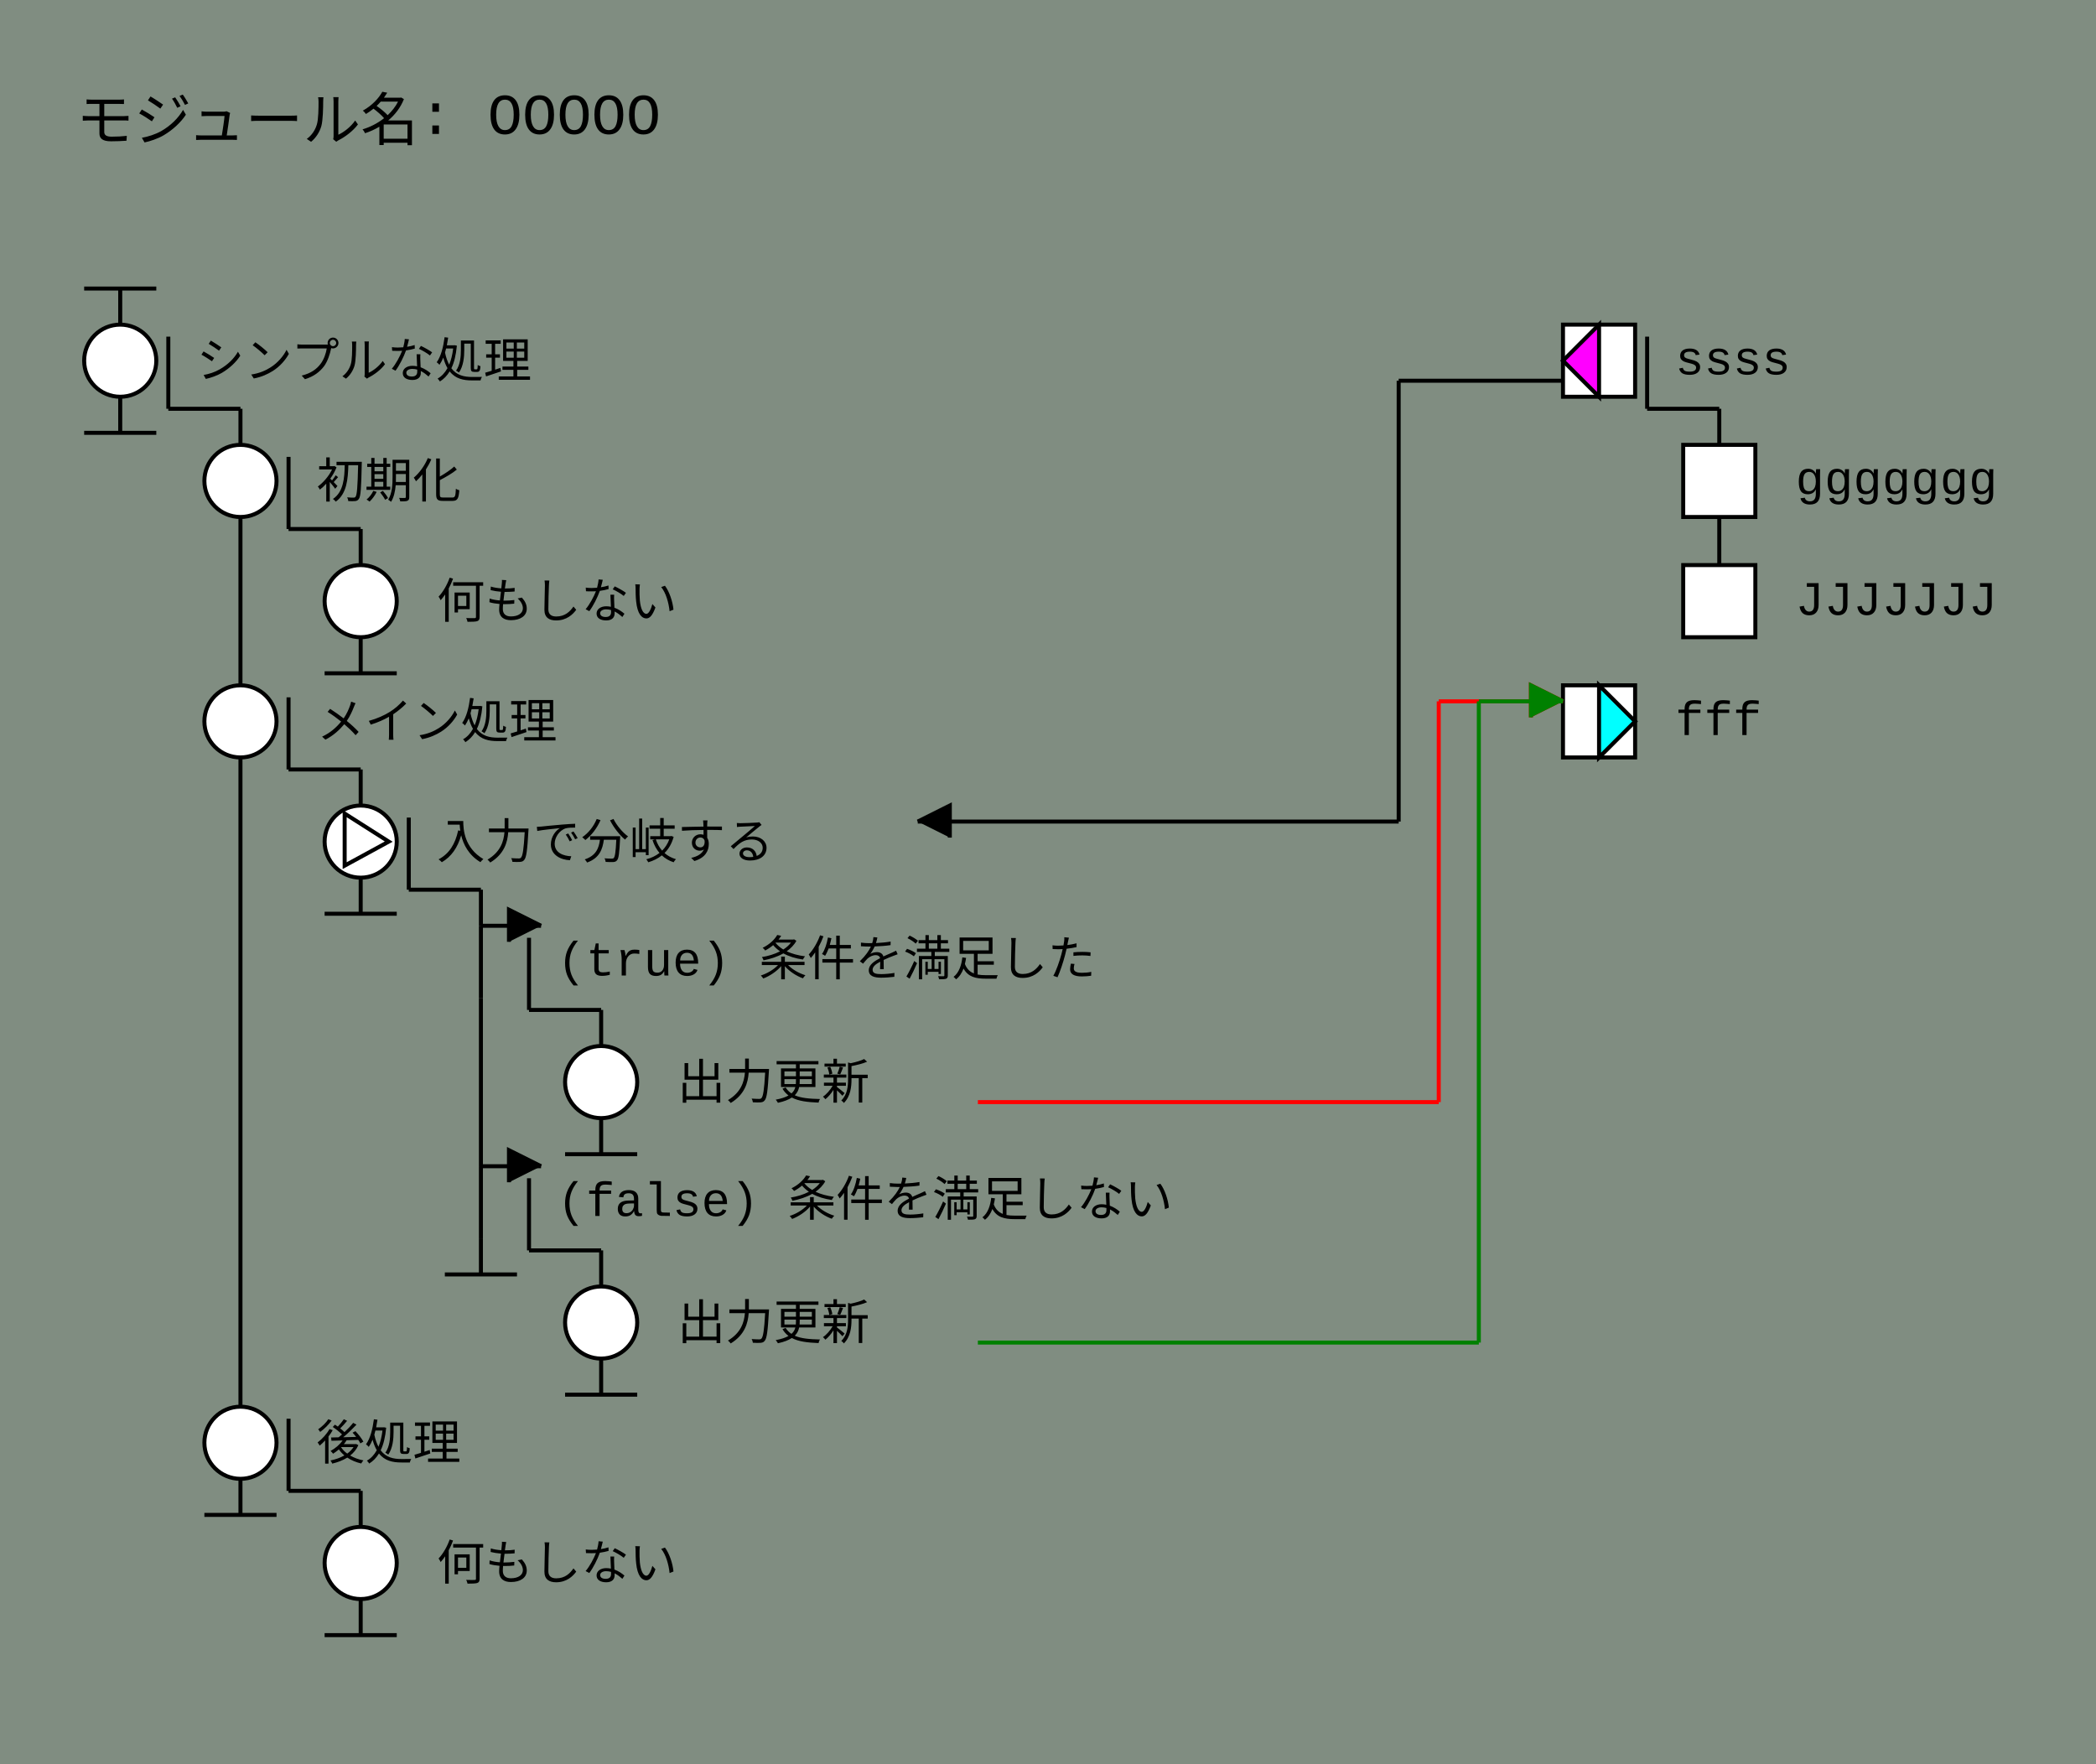
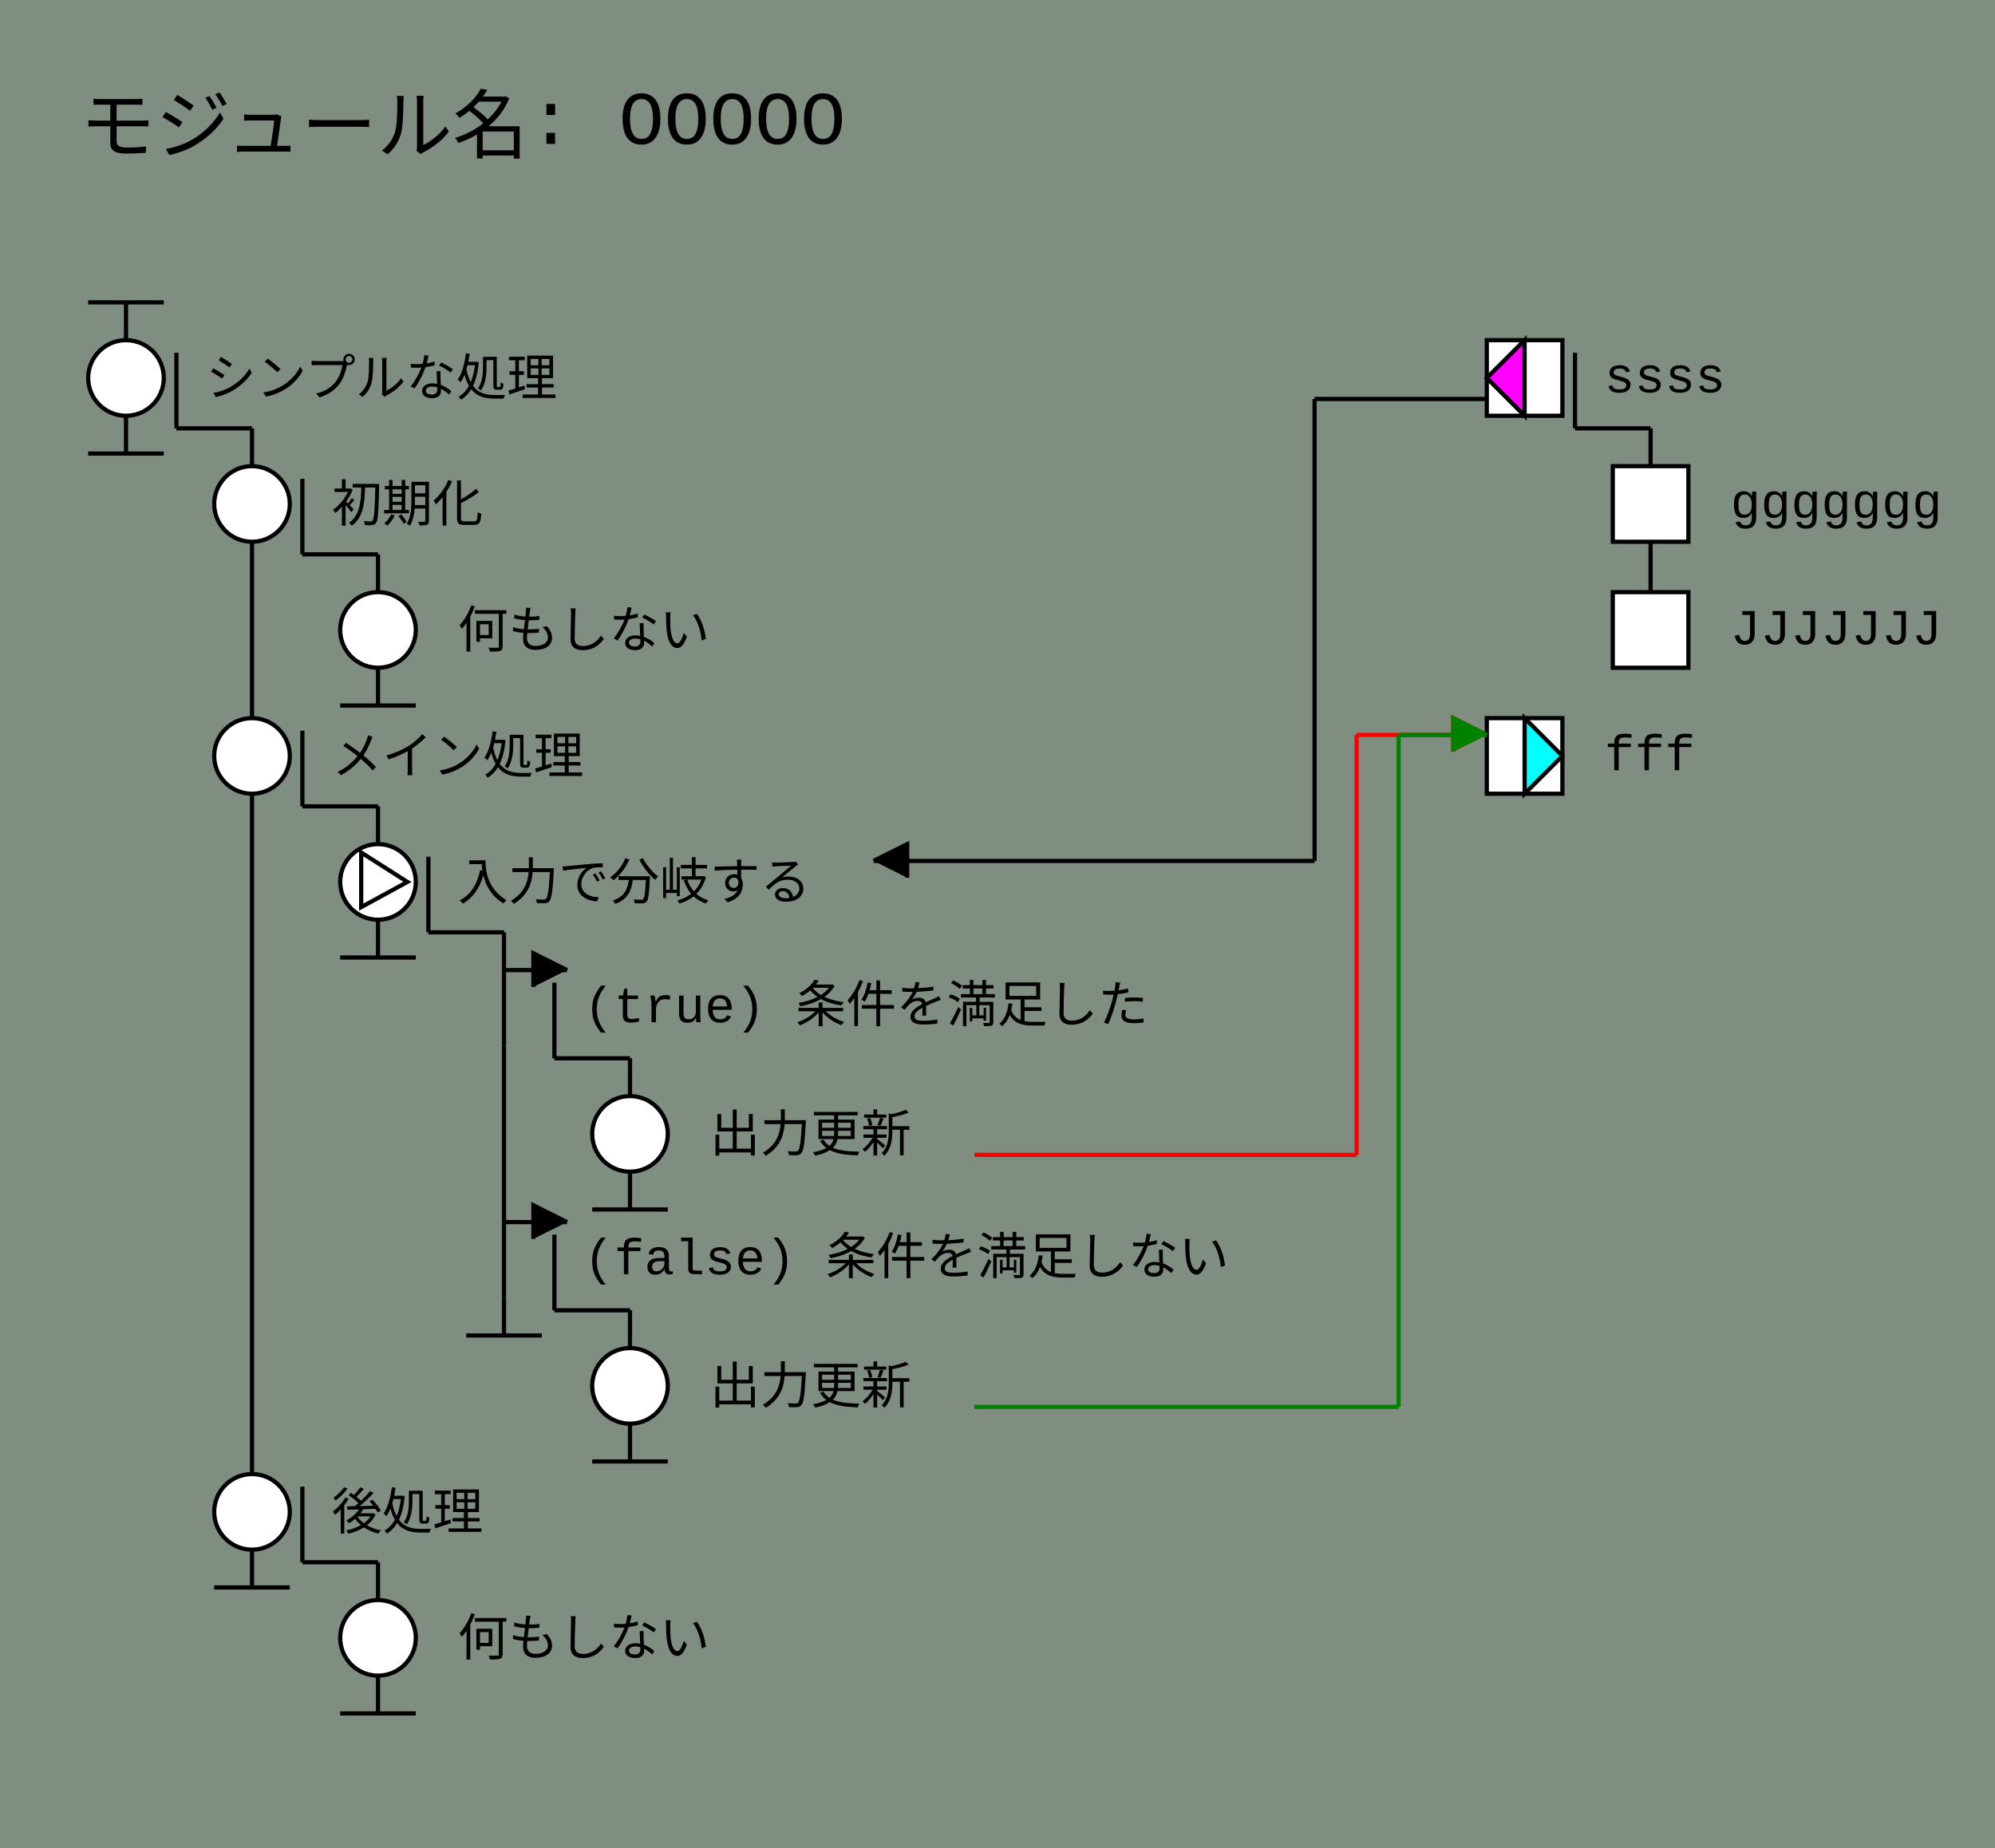
- <svg xmlns="http://www.w3.org/2000/svg" width="523" height="440" style="background-color: #808d81">
-   <rect x="0" y="0" width="523" height="440" fill="#808d81" stroke="#808d81" />
-   <text x="19" y="30" text-anchor="start" dominant-baseline="middle" font-family="Consolas, Meiryo UI, Courier New, monospace" font-size="120%" rotate="0">モジュール名: OOOOO</text>
+ <svg xmlns="http://www.w3.org/2000/svg" width="475" height="440" style="background-color: #808d81">
+   <rect x="0" y="0" width="475" height="440" fill="#808d81" stroke="#808d81" />
+   <text x="19" y="30" text-anchor="start" dominant-baseline="middle" font-family="Consolas, Courier New, monospace" font-size="18px" rotate="0">モジュール名: OOOOO</text>
  <circle cx="30" cy="90" r="9" fill="white" stroke="black" />
-   <text x="49" y="90" text-anchor="start" dominant-baseline="middle" font-family="Consolas, Meiryo UI, Courier New, monospace" font-size="100%" rotate="0">シンプルな処理</text>
+   <text x="49" y="90" text-anchor="start" dominant-baseline="middle" font-family="Consolas, Courier New, monospace" font-size="12px" rotate="0">シンプルな処理</text>
  <line x1="30" y1="72" x2="30" y2="81" stroke="black" />
  <line x1="21" y1="72" x2="39" y2="72" stroke="black" />
  <line x1="30" y1="99" x2="30" y2="108" stroke="black" />
  <line x1="21" y1="108" x2="39" y2="108" stroke="black" />
  <circle cx="60" cy="120" r="9" fill="white" stroke="black" />
-   <text x="79" y="120" text-anchor="start" dominant-baseline="middle" font-family="Consolas, Meiryo UI, Courier New, monospace" font-size="100%" rotate="0">初期化</text>
+   <text x="79" y="120" text-anchor="start" dominant-baseline="middle" font-family="Consolas, Courier New, monospace" font-size="12px" rotate="0">初期化</text>
  <line x1="60" y1="102" x2="60" y2="111" stroke="black" />
  <line x1="42" y1="102" x2="60" y2="102" stroke="black" />
  <line x1="42" y1="84" x2="42" y2="102" stroke="black" />
  <circle cx="90" cy="150" r="9" fill="white" stroke="black" />
-   <text x="109" y="150" text-anchor="start" dominant-baseline="middle" font-family="Consolas, Meiryo UI, Courier New, monospace" font-size="100%" rotate="0">何もしない</text>
+   <text x="109" y="150" text-anchor="start" dominant-baseline="middle" font-family="Consolas, Courier New, monospace" font-size="12px" rotate="0">何もしない</text>
  <line x1="90" y1="159" x2="90" y2="168" stroke="black" />
  <line x1="81" y1="168" x2="99" y2="168" stroke="black" />
  <line x1="90" y1="132" x2="90" y2="141" stroke="black" />
  <line x1="72" y1="132" x2="90" y2="132" stroke="black" />
  <line x1="72" y1="114" x2="72" y2="132" stroke="black" />
  <circle cx="60" cy="180" r="9" fill="white" stroke="black" />
-   <text x="79" y="180" text-anchor="start" dominant-baseline="middle" font-family="Consolas, Meiryo UI, Courier New, monospace" font-size="100%" rotate="0">メイン処理</text>
+   <text x="79" y="180" text-anchor="start" dominant-baseline="middle" font-family="Consolas, Courier New, monospace" font-size="12px" rotate="0">メイン処理</text>
  <line x1="60" y1="129" x2="60" y2="171" stroke="black" />
  <circle cx="90" cy="210" r="9" fill="white" stroke="black" />
  <polygon points="97 210 86 216 86 203" fill="white" stroke="black" />
-   <text x="109" y="210" text-anchor="start" dominant-baseline="middle" font-family="Consolas, Meiryo UI, Courier New, monospace" font-size="100%" rotate="0">入力で分岐する</text>
+   <text x="109" y="210" text-anchor="start" dominant-baseline="middle" font-family="Consolas, Courier New, monospace" font-size="12px" rotate="0">入力で分岐する</text>
  <line x1="90" y1="219" x2="90" y2="228" stroke="black" />
  <line x1="81" y1="228" x2="99" y2="228" stroke="black" />
  <line x1="90" y1="192" x2="90" y2="201" stroke="black" />
  <line x1="72" y1="192" x2="90" y2="192" stroke="black" />
  <line x1="72" y1="174" x2="72" y2="192" stroke="black" />
  <line x1="120" y1="231" x2="120" y2="249" stroke="black" />
  <line x1="120" y1="231" x2="135" y2="231" stroke="black" />
  <path d="M 135 231 L 127 227 L 127 235" stroke="black" fill="black" />
-   <text x="139" y="240" text-anchor="start" dominant-baseline="middle" font-family="Consolas, Meiryo UI, Courier New, monospace" font-size="100%" rotate="0">(true) 条件を満足した</text>
+   <text x="139" y="240" text-anchor="start" dominant-baseline="middle" font-family="Consolas, Courier New, monospace" font-size="12px" rotate="0">(true) 条件を満足した</text>
  <line x1="120" y1="222" x2="120" y2="231" stroke="black" />
  <line x1="102" y1="222" x2="120" y2="222" stroke="black" />
  <line x1="102" y1="204" x2="102" y2="222" stroke="black" />
  <circle cx="150" cy="270" r="9" fill="white" stroke="black" />
-   <text x="169" y="270" text-anchor="start" dominant-baseline="middle" font-family="Consolas, Meiryo UI, Courier New, monospace" font-size="100%" rotate="0">出力更新</text>
+   <text x="169" y="270" text-anchor="start" dominant-baseline="middle" font-family="Consolas, Courier New, monospace" font-size="12px" rotate="0">出力更新</text>
  <line x1="150" y1="279" x2="150" y2="288" stroke="black" />
  <line x1="141" y1="288" x2="159" y2="288" stroke="black" />
  <line x1="150" y1="252" x2="150" y2="261" stroke="black" />
  <line x1="132" y1="252" x2="150" y2="252" stroke="black" />
  <line x1="132" y1="234" x2="132" y2="252" stroke="black" />
  <line x1="120" y1="291" x2="120" y2="309" stroke="black" />
  <line x1="120" y1="291" x2="135" y2="291" stroke="black" />
  <path d="M 135 291 L 127 287 L 127 295" stroke="black" fill="black" />
-   <text x="139" y="300" text-anchor="start" dominant-baseline="middle" font-family="Consolas, Meiryo UI, Courier New, monospace" font-size="100%" rotate="0">(false) 条件を満足しない</text>
+   <text x="139" y="300" text-anchor="start" dominant-baseline="middle" font-family="Consolas, Courier New, monospace" font-size="12px" rotate="0">(false) 条件を満足しない</text>
  <line x1="120" y1="249" x2="120" y2="291" stroke="black" />
  <line x1="120" y1="309" x2="120" y2="318" stroke="black" />
  <line x1="111" y1="318" x2="129" y2="318" stroke="black" />
  <circle cx="150" cy="330" r="9" fill="white" stroke="black" />
-   <text x="169" y="330" text-anchor="start" dominant-baseline="middle" font-family="Consolas, Meiryo UI, Courier New, monospace" font-size="100%" rotate="0">出力更新</text>
+   <text x="169" y="330" text-anchor="start" dominant-baseline="middle" font-family="Consolas, Courier New, monospace" font-size="12px" rotate="0">出力更新</text>
  <line x1="150" y1="339" x2="150" y2="348" stroke="black" />
  <line x1="141" y1="348" x2="159" y2="348" stroke="black" />
  <line x1="150" y1="312" x2="150" y2="321" stroke="black" />
  <line x1="132" y1="312" x2="150" y2="312" stroke="black" />
  <line x1="132" y1="294" x2="132" y2="312" stroke="black" />
  <circle cx="60" cy="360" r="9" fill="white" stroke="black" />
-   <text x="79" y="360" text-anchor="start" dominant-baseline="middle" font-family="Consolas, Meiryo UI, Courier New, monospace" font-size="100%" rotate="0">後処理</text>
+   <text x="79" y="360" text-anchor="start" dominant-baseline="middle" font-family="Consolas, Courier New, monospace" font-size="12px" rotate="0">後処理</text>
  <line x1="60" y1="189" x2="60" y2="351" stroke="black" />
  <line x1="60" y1="369" x2="60" y2="378" stroke="black" />
  <line x1="51" y1="378" x2="69" y2="378" stroke="black" />
  <circle cx="90" cy="390" r="9" fill="white" stroke="black" />
-   <text x="109" y="390" text-anchor="start" dominant-baseline="middle" font-family="Consolas, Meiryo UI, Courier New, monospace" font-size="100%" rotate="0">何もしない</text>
+   <text x="109" y="390" text-anchor="start" dominant-baseline="middle" font-family="Consolas, Courier New, monospace" font-size="12px" rotate="0">何もしない</text>
  <line x1="90" y1="399" x2="90" y2="408" stroke="black" />
  <line x1="81" y1="408" x2="99" y2="408" stroke="black" />
  <line x1="90" y1="372" x2="90" y2="381" stroke="black" />
  <line x1="72" y1="372" x2="90" y2="372" stroke="black" />
  <line x1="72" y1="354" x2="72" y2="372" stroke="black" />
-   <line x1="229" y1="205" x2="349" y2="205" stroke="black" />
-   <path d="M 229 205 L 237 201 L 237 209" stroke="black" fill="black" />
-   <line x1="244" y1="275" x2="359" y2="275" stroke="red" />
-   <line x1="244" y1="335" x2="369" y2="335" stroke="green" />
-   <rect x="390" y="81" width="18" height="18" fill="white" stroke="black" />
-   <text x="418" y="90" text-anchor="start" dominant-baseline="middle" font-family="Consolas, Meiryo UI, Courier New, monospace" font-size="100%" rotate="0">ssss</text>
-   <rect x="420" y="111" width="18" height="18" fill="white" stroke="black" />
-   <text x="448" y="120" text-anchor="start" dominant-baseline="middle" font-family="Consolas, Meiryo UI, Courier New, monospace" font-size="100%" rotate="0">ggggggg</text>
-   <line x1="429" y1="102" x2="429" y2="111" stroke="black" />
-   <line x1="411" y1="102" x2="429" y2="102" stroke="black" />
-   <line x1="411" y1="84" x2="411" y2="102" stroke="black" />
-   <rect x="420" y="141" width="18" height="18" fill="white" stroke="black" />
-   <text x="448" y="150" text-anchor="start" dominant-baseline="middle" font-family="Consolas, Meiryo UI, Courier New, monospace" font-size="100%" rotate="0">JJJJJJJ</text>
-   <line x1="429" y1="129" x2="429" y2="141" stroke="black" />
-   <rect x="390" y="171" width="18" height="18" fill="white" stroke="black" />
-   <text x="418" y="180" text-anchor="start" dominant-baseline="middle" font-family="Consolas, Meiryo UI, Courier New, monospace" font-size="100%" rotate="0">fff</text>
-   <path d="M 390 90 L 399 81 L 399 99 Z" stroke="black" fill="fuchsia" />
-   <line x1="349" y1="95" x2="390" y2="95" stroke="black" />
-   <path d="M 408 180 L 399 171 L 399 189 Z" stroke="black" fill="aqua" />
-   <line x1="359" y1="175" x2="390" y2="175" stroke="red" />
-   <path d="M 390 175 L 382 171 L 382 179" stroke="red" fill="red" />
-   <line x1="369" y1="175" x2="390" y2="175" stroke="green" />
-   <path d="M 390 175 L 382 171 L 382 179" stroke="green" fill="green" />
-   <line x1="349" y1="95" x2="349" y2="205" stroke="black" />
-   <line x1="359" y1="175" x2="359" y2="275" stroke="red" />
-   <line x1="369" y1="175" x2="369" y2="335" stroke="green" />
+   <line x1="208" y1="205" x2="313" y2="205" stroke="black" />
+   <path d="M 208 205 L 216 201 L 216 209" stroke="black" fill="black" />
+   <line x1="232" y1="275" x2="323" y2="275" stroke="red" />
+   <line x1="232" y1="335" x2="333" y2="335" stroke="green" />
+   <rect x="354" y="81" width="18" height="18" fill="white" stroke="black" />
+   <text x="382" y="90" text-anchor="start" dominant-baseline="middle" font-family="Consolas, Courier New, monospace" font-size="12px" rotate="0">ssss</text>
+   <rect x="384" y="111" width="18" height="18" fill="white" stroke="black" />
+   <text x="412" y="120" text-anchor="start" dominant-baseline="middle" font-family="Consolas, Courier New, monospace" font-size="12px" rotate="0">ggggggg</text>
+   <line x1="393" y1="102" x2="393" y2="111" stroke="black" />
+   <line x1="375" y1="102" x2="393" y2="102" stroke="black" />
+   <line x1="375" y1="84" x2="375" y2="102" stroke="black" />
+   <rect x="384" y="141" width="18" height="18" fill="white" stroke="black" />
+   <text x="412" y="150" text-anchor="start" dominant-baseline="middle" font-family="Consolas, Courier New, monospace" font-size="12px" rotate="0">JJJJJJJ</text>
+   <line x1="393" y1="129" x2="393" y2="141" stroke="black" />
+   <rect x="354" y="171" width="18" height="18" fill="white" stroke="black" />
+   <text x="382" y="180" text-anchor="start" dominant-baseline="middle" font-family="Consolas, Courier New, monospace" font-size="12px" rotate="0">fff</text>
+   <path d="M 354 90 L 363 81 L 363 99 Z" stroke="black" fill="fuchsia" />
+   <line x1="313" y1="95" x2="354" y2="95" stroke="black" />
+   <path d="M 372 180 L 363 171 L 363 189 Z" stroke="black" fill="aqua" />
+   <line x1="323" y1="175" x2="354" y2="175" stroke="red" />
+   <path d="M 354 175 L 346 171 L 346 179" stroke="red" fill="red" />
+   <line x1="333" y1="175" x2="354" y2="175" stroke="green" />
+   <path d="M 354 175 L 346 171 L 346 179" stroke="green" fill="green" />
+   <line x1="313" y1="95" x2="313" y2="205" stroke="black" />
+   <line x1="323" y1="175" x2="323" y2="275" stroke="red" />
+   <line x1="333" y1="175" x2="333" y2="335" stroke="green" />
</svg>
